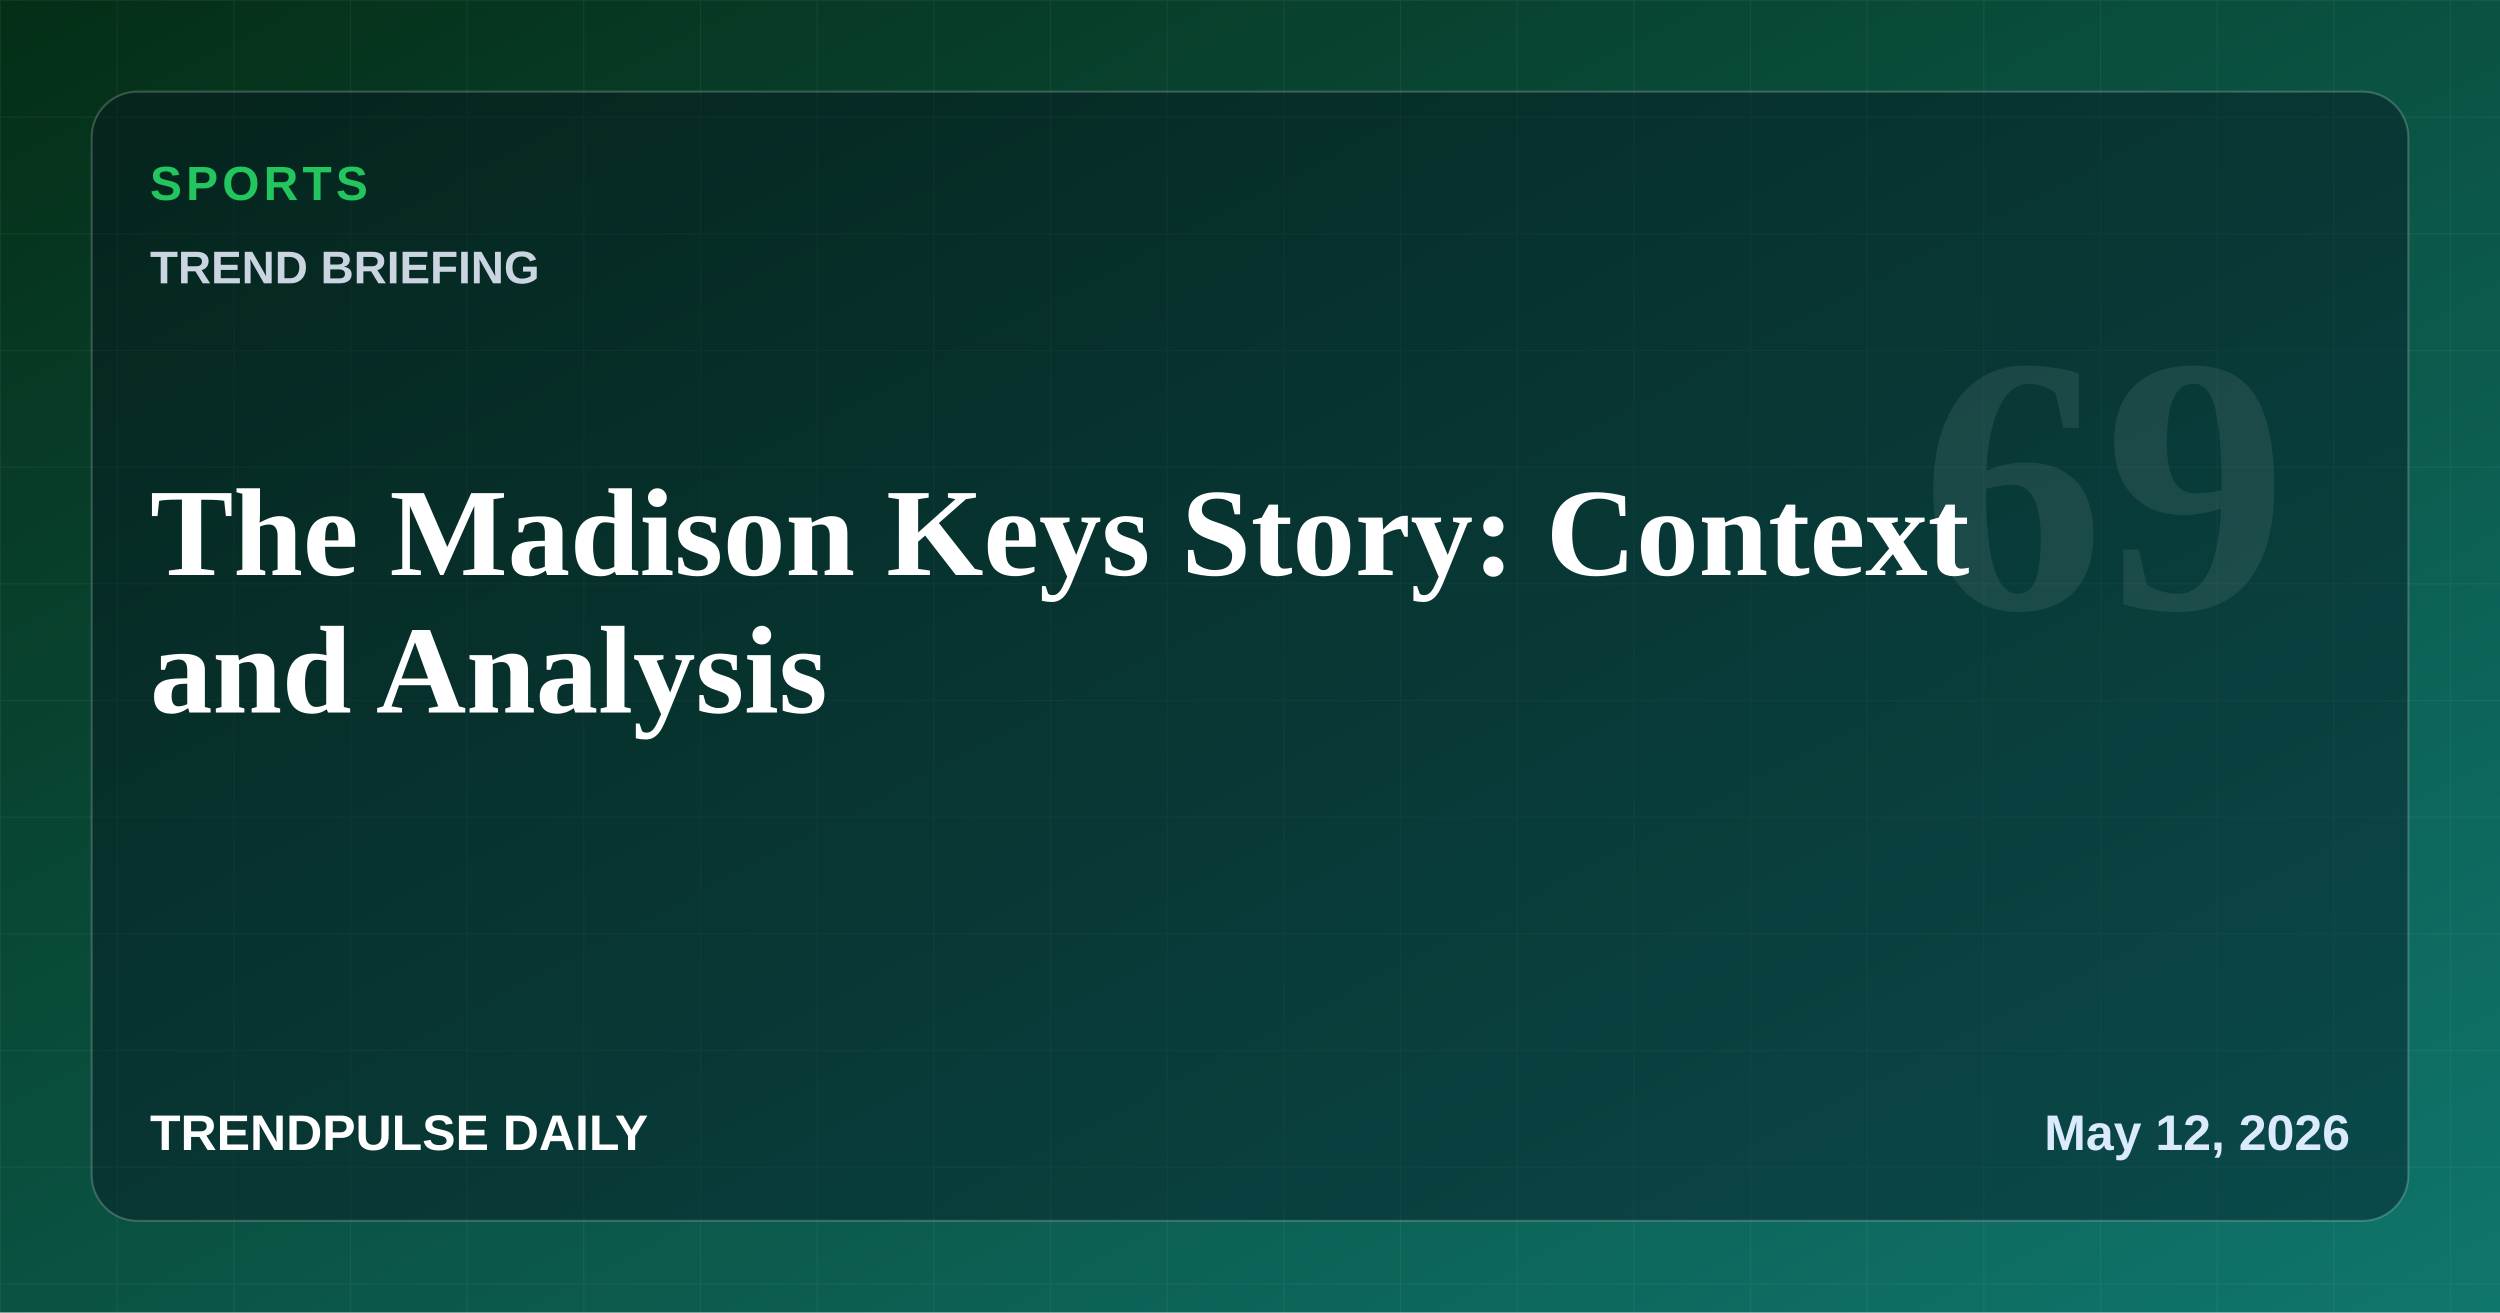
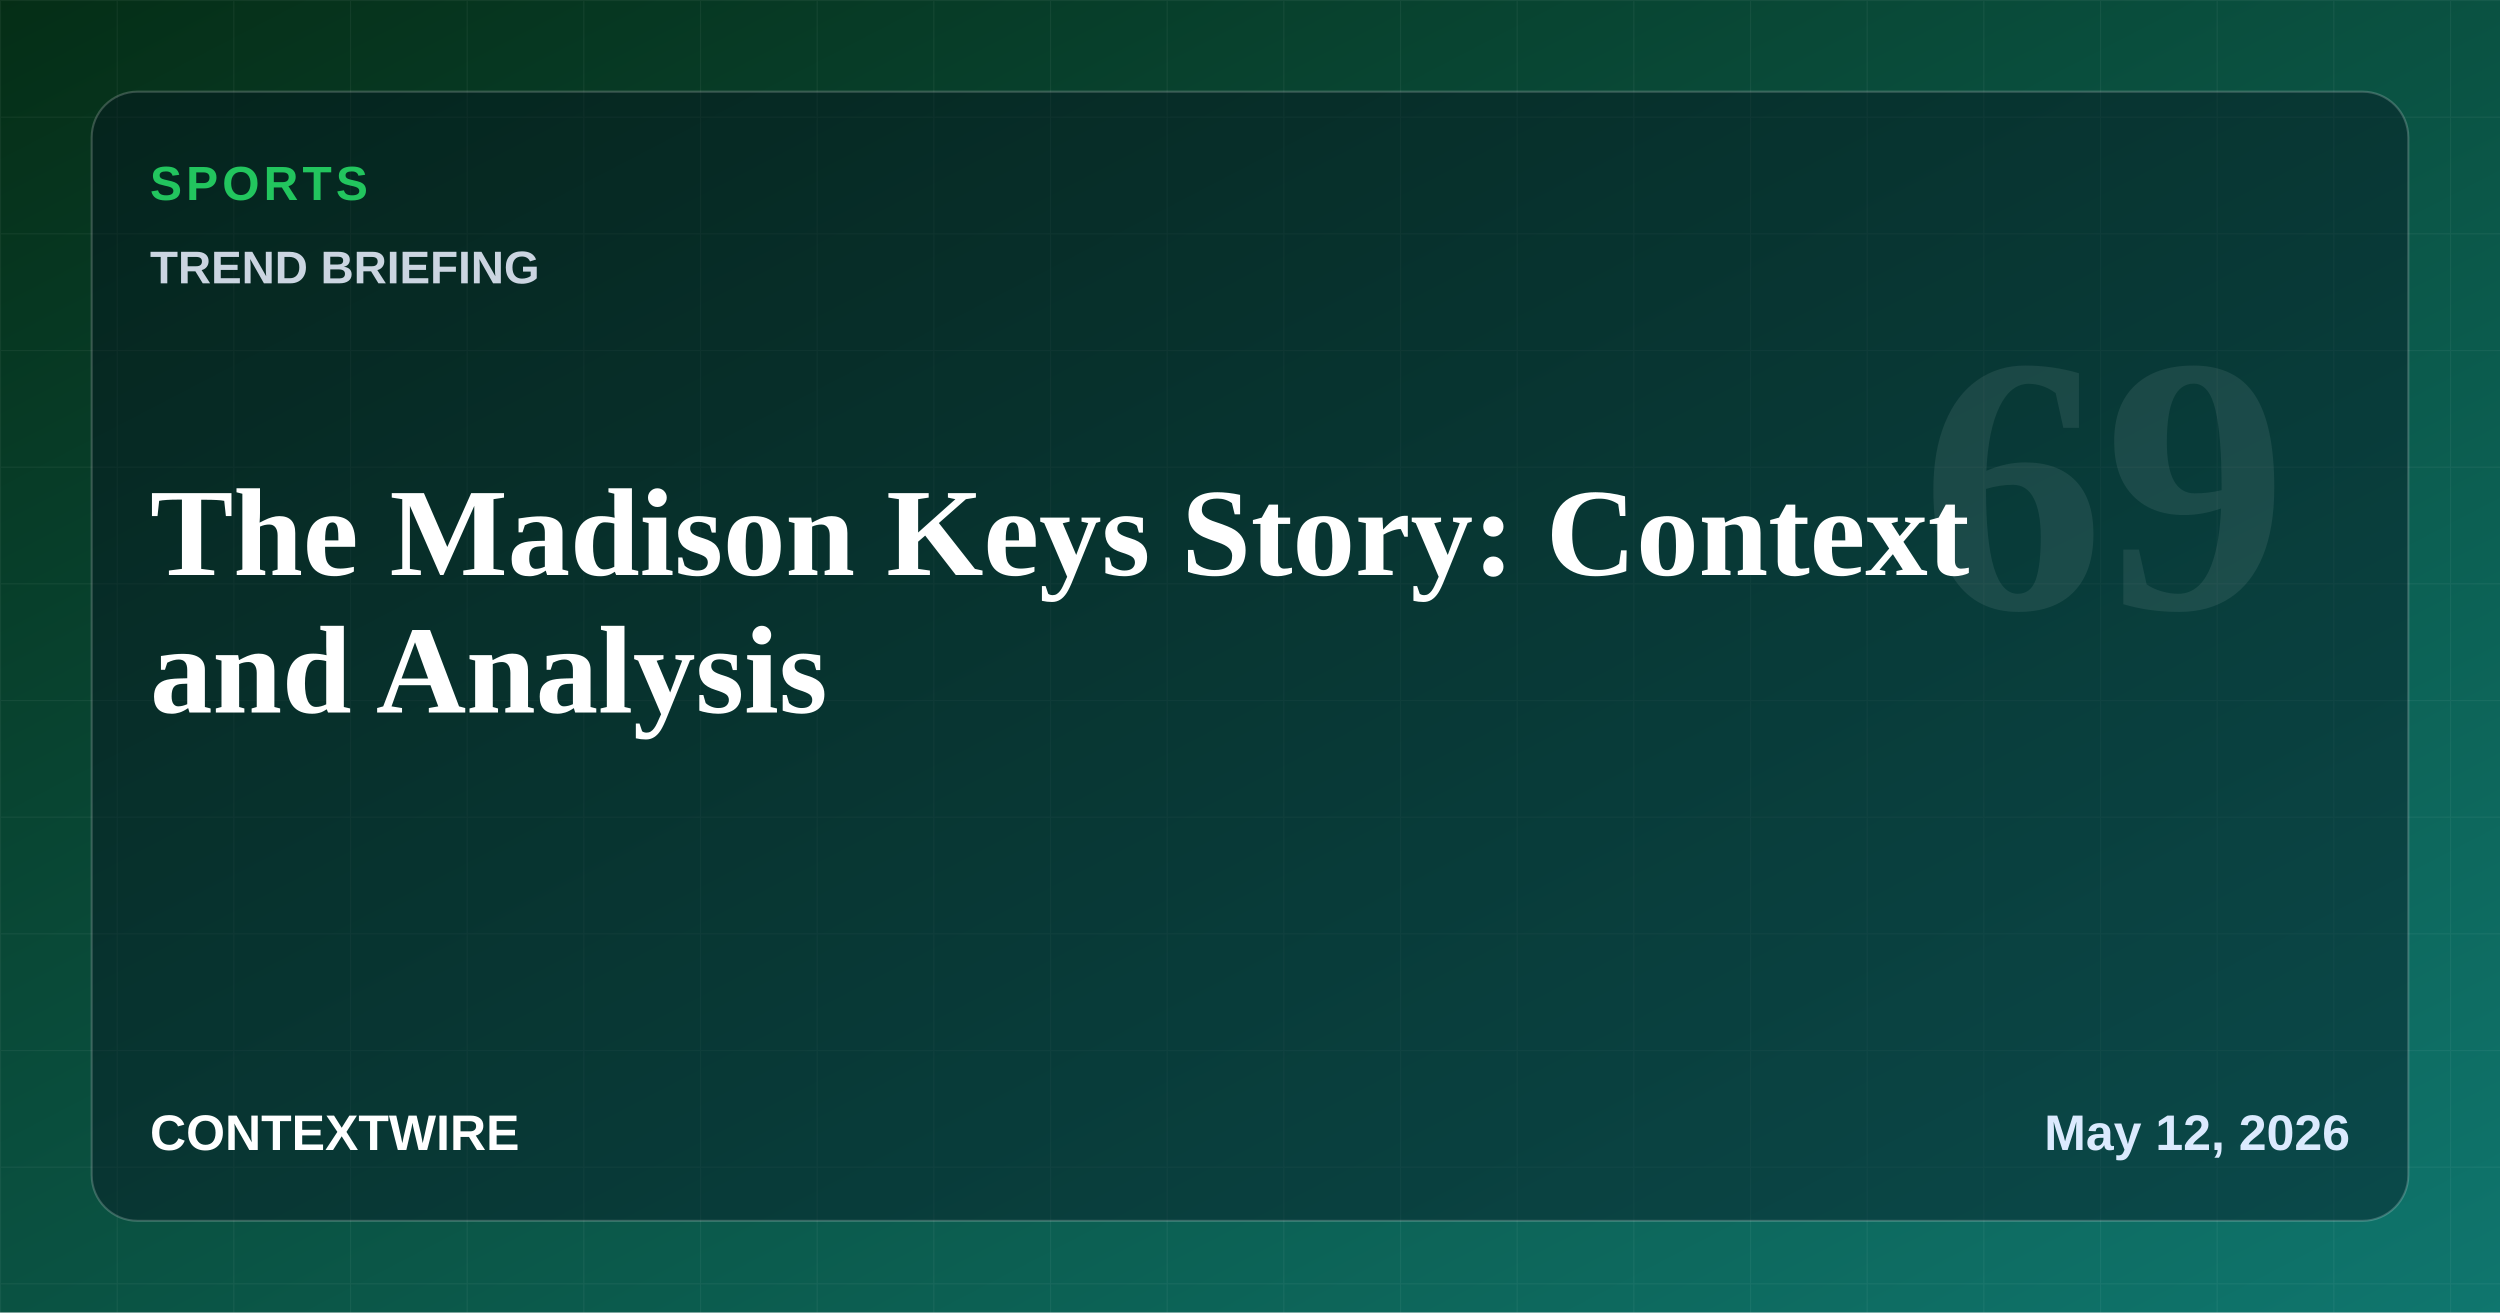
<svg xmlns="http://www.w3.org/2000/svg" width="1200" height="630" viewBox="0 0 1200 630" role="img" aria-label="The Madison Keys Story: Context and Analysis">
  <defs>
    <linearGradient id="bg" x1="0" y1="0" x2="1" y2="1">
      <stop offset="0" stop-color="#052e16" />
      <stop offset="1" stop-color="#0f766e" />
    </linearGradient>
    <pattern id="grid" width="56" height="56" patternUnits="userSpaceOnUse">
      <path d="M56 0H0v56" fill="none" stroke="#ffffff" stroke-opacity=".08" stroke-width="1" />
    </pattern>
  </defs>
  <rect width="1200" height="630" fill="url(#bg)" />
  <rect width="1200" height="630" fill="url(#grid)" opacity=".65" />
  <rect x="44" y="44" width="1112" height="542" rx="22" fill="#07111f" fill-opacity=".42" stroke="#ffffff" stroke-opacity=".2" />
  <text x="72" y="96" font-family="Arial, Helvetica, sans-serif" font-size="23" font-weight="800" fill="#22c55e" letter-spacing="2">SPORTS</text>
  <text x="72" y="136" font-family="Arial, Helvetica, sans-serif" font-size="22" font-weight="700" fill="#cbd5e1">TREND BRIEFING</text>
  <text x="72" y="276" font-family="Georgia, 'Times New Roman', serif" font-size="60" font-weight="700" fill="#ffffff">The Madison Keys Story: Context</text>
  <text x="72" y="342" font-family="Georgia, 'Times New Roman', serif" font-size="60" font-weight="700" fill="#ffffff">and Analysis</text>
-   <text x="72" y="552" font-family="Arial, Helvetica, sans-serif" font-size="24" font-weight="800" fill="#ffffff">TRENDPULSE DAILY</text>
+   <text x="72" y="552" font-family="Arial, Helvetica, sans-serif" font-size="24" font-weight="800" fill="#ffffff">CONTEXTWIRE</text>
  <text x="1128" y="552" text-anchor="end" font-family="Arial, Helvetica, sans-serif" font-size="24" font-weight="700" fill="#dbeafe">May 12, 2026</text>
  <text x="1010" y="292" text-anchor="middle" font-family="Georgia, 'Times New Roman', serif" font-size="176" font-weight="700" fill="#ffffff" opacity=".08">69</text>
</svg>
